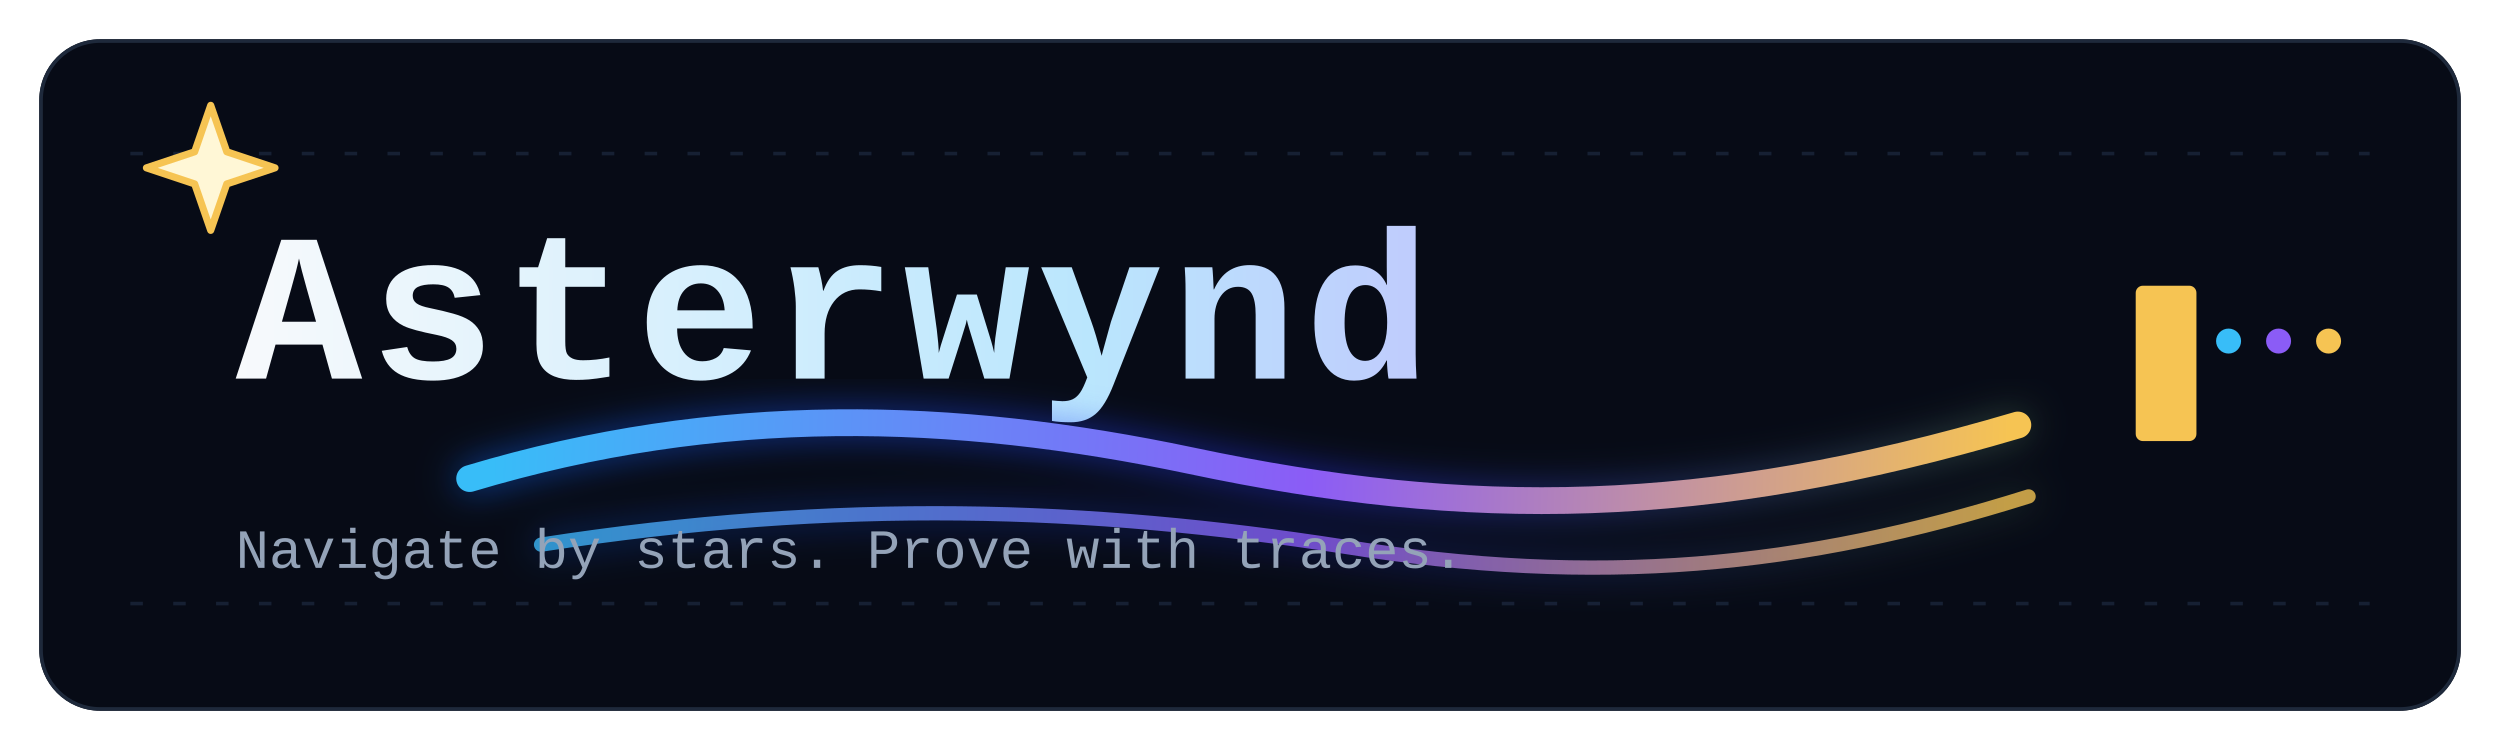
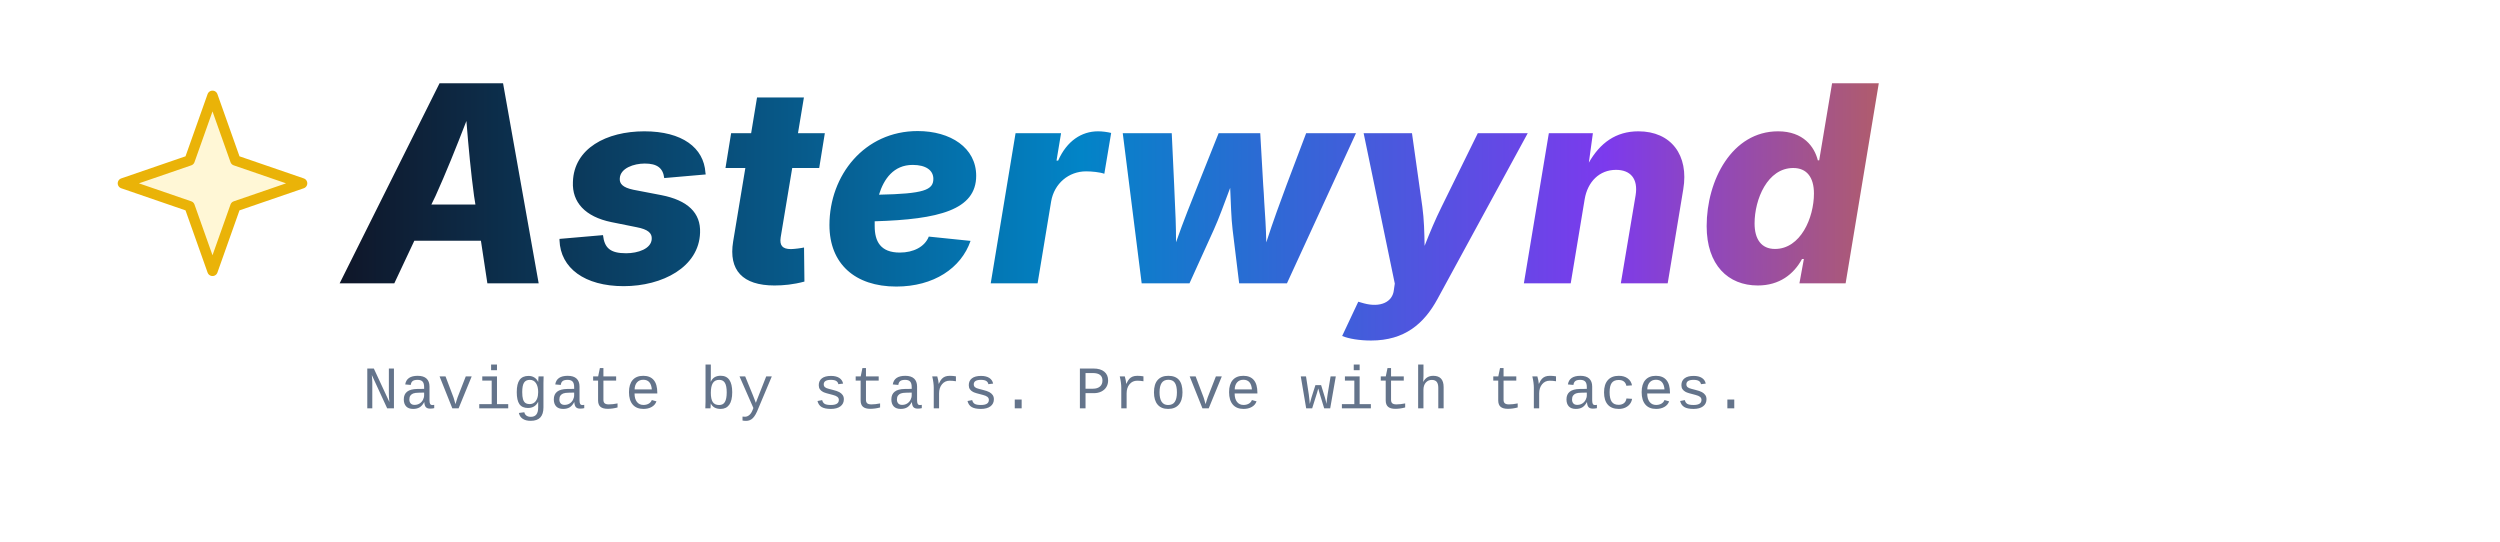
- <svg xmlns="http://www.w3.org/2000/svg" width="1400" height="420" viewBox="0 0 1400 420" fill="none" role="img" aria-labelledby="title desc">
+ <svg xmlns="http://www.w3.org/2000/svg" width="1200" height="260" viewBox="0 0 1200 260" fill="none" role="img" aria-labelledby="title desc">
  <defs>
-     <linearGradient id="textGradient" x1="126" y1="168" x2="1278" y2="168" gradientUnits="userSpaceOnUse">
-       <stop offset="0" stop-color="#F8FAFC" />
-       <stop offset="0.42" stop-color="#BAE6FD" />
-       <stop offset="0.72" stop-color="#C4B5FD" />
-       <stop offset="1" stop-color="#F6C453" />
+     <linearGradient id="nameGradient" x1="166" y1="126" x2="1006" y2="126" gradientUnits="userSpaceOnUse">
+       <stop offset="0" stop-color="#0F172A" />
+       <stop offset="0.42" stop-color="#0284C7" />
+       <stop offset="0.72" stop-color="#7C3AED" />
+       <stop offset="1" stop-color="#D97706" />
    </linearGradient>
-     <linearGradient id="traceGradient" x1="275" y1="257" x2="1124" y2="282" gradientUnits="userSpaceOnUse">
-       <stop offset="0" stop-color="#38BDF8" />
-       <stop offset="0.54" stop-color="#8B5CF6" />
-       <stop offset="1" stop-color="#F6C453" />
-     </linearGradient>
-     <filter id="softGlow" x="-10%" y="-30%" width="120%" height="160%" color-interpolation-filters="sRGB">
-       <feGaussianBlur stdDeviation="10" result="blur" />
-       <feColorMatrix in="blur" type="matrix" values="0.3 0 0 0 0 0 0.55 0 0 0 0 0 1 0 0 0 0 0 0.55 0" />
-       <feMerge>
-         <feMergeNode />
-         <feMergeNode in="SourceGraphic" />
-       </feMerge>
-     </filter>
  </defs>
-   <rect x="22" y="22" width="1356" height="376" rx="34" fill="#070B16" />
-   <rect x="23" y="23" width="1354" height="374" rx="33" stroke="#1E293B" stroke-width="2" />
-   <path d="M73 86H1327" stroke="#162033" stroke-width="2" stroke-dasharray="7 17" />
-   <path d="M73 338H1327" stroke="#162033" stroke-width="2" stroke-dasharray="7 17" />
-   <g transform="translate(118 94)">
-     <path d="M0 -35L9 -9L36 0L9 9L0 35L-9 9L-36 0L-9 -9L0 -35Z" fill="#FFF7D6" />
-     <path d="M0 -35L9 -9L36 0L9 9L0 35L-9 9L-36 0L-9 -9L0 -35Z" stroke="#F6C453" stroke-width="4" stroke-linejoin="round" />
+   <g transform="translate(102 88)">
+     <path d="M0 -42L11 -11L43 0L11 11L0 42L-11 11L-43 0L-11 -11L0 -42Z" fill="#FFF7D6" />
+     <path d="M0 -42L11 -11L43 0L11 11L0 42L-11 11L-43 0L-11 -11L0 -42Z" stroke="#EAB308" stroke-width="5" stroke-linejoin="round" />
  </g>
-   <text x="132" y="212" fill="url(#textGradient)" font-family="JetBrains Mono, IBM Plex Mono, SFMono-Regular, Consolas, Liberation Mono, Menlo, monospace" font-size="118" font-weight="800" letter-spacing="4">
+   <text x="166" y="136" fill="url(#nameGradient)" font-family="Inter, ui-sans-serif, system-ui, -apple-system, BlinkMacSystemFont, Segoe UI, sans-serif" font-size="132" font-style="italic" font-weight="760" letter-spacing="1.3">
    Asterwynd
  </text>
-   <g filter="url(#softGlow)">
-     <path d="M263 268C403 226 534 230 667 258C823 291 954 290 1130 238" stroke="url(#traceGradient)" stroke-width="15" stroke-linecap="round" />
-     <path d="M303 305C471 279 610 284 752 306C895 329 1009 318 1136 278" stroke="url(#traceGradient)" stroke-width="8" stroke-linecap="round" opacity="0.78" />
-   </g>
-   <text x="132" y="318" fill="#94A3B8" font-family="JetBrains Mono, IBM Plex Mono, SFMono-Regular, Consolas, Liberation Mono, Menlo, monospace" font-size="31" font-weight="500" letter-spacing="0">
+   <text x="174" y="196" fill="#64748B" font-family="SFMono-Regular, Consolas, Liberation Mono, Menlo, monospace" font-size="29" font-weight="500" letter-spacing="0.6">
    Navigate by stars. Prove with traces.
  </text>
-   <rect x="1196" y="160" width="34" height="87" rx="4" fill="#F6C453" />
-   <circle cx="1248" cy="191" r="7" fill="#38BDF8" />
-   <circle cx="1276" cy="191" r="7" fill="#8B5CF6" />
-   <circle cx="1304" cy="191" r="7" fill="#F6C453" />
</svg>
